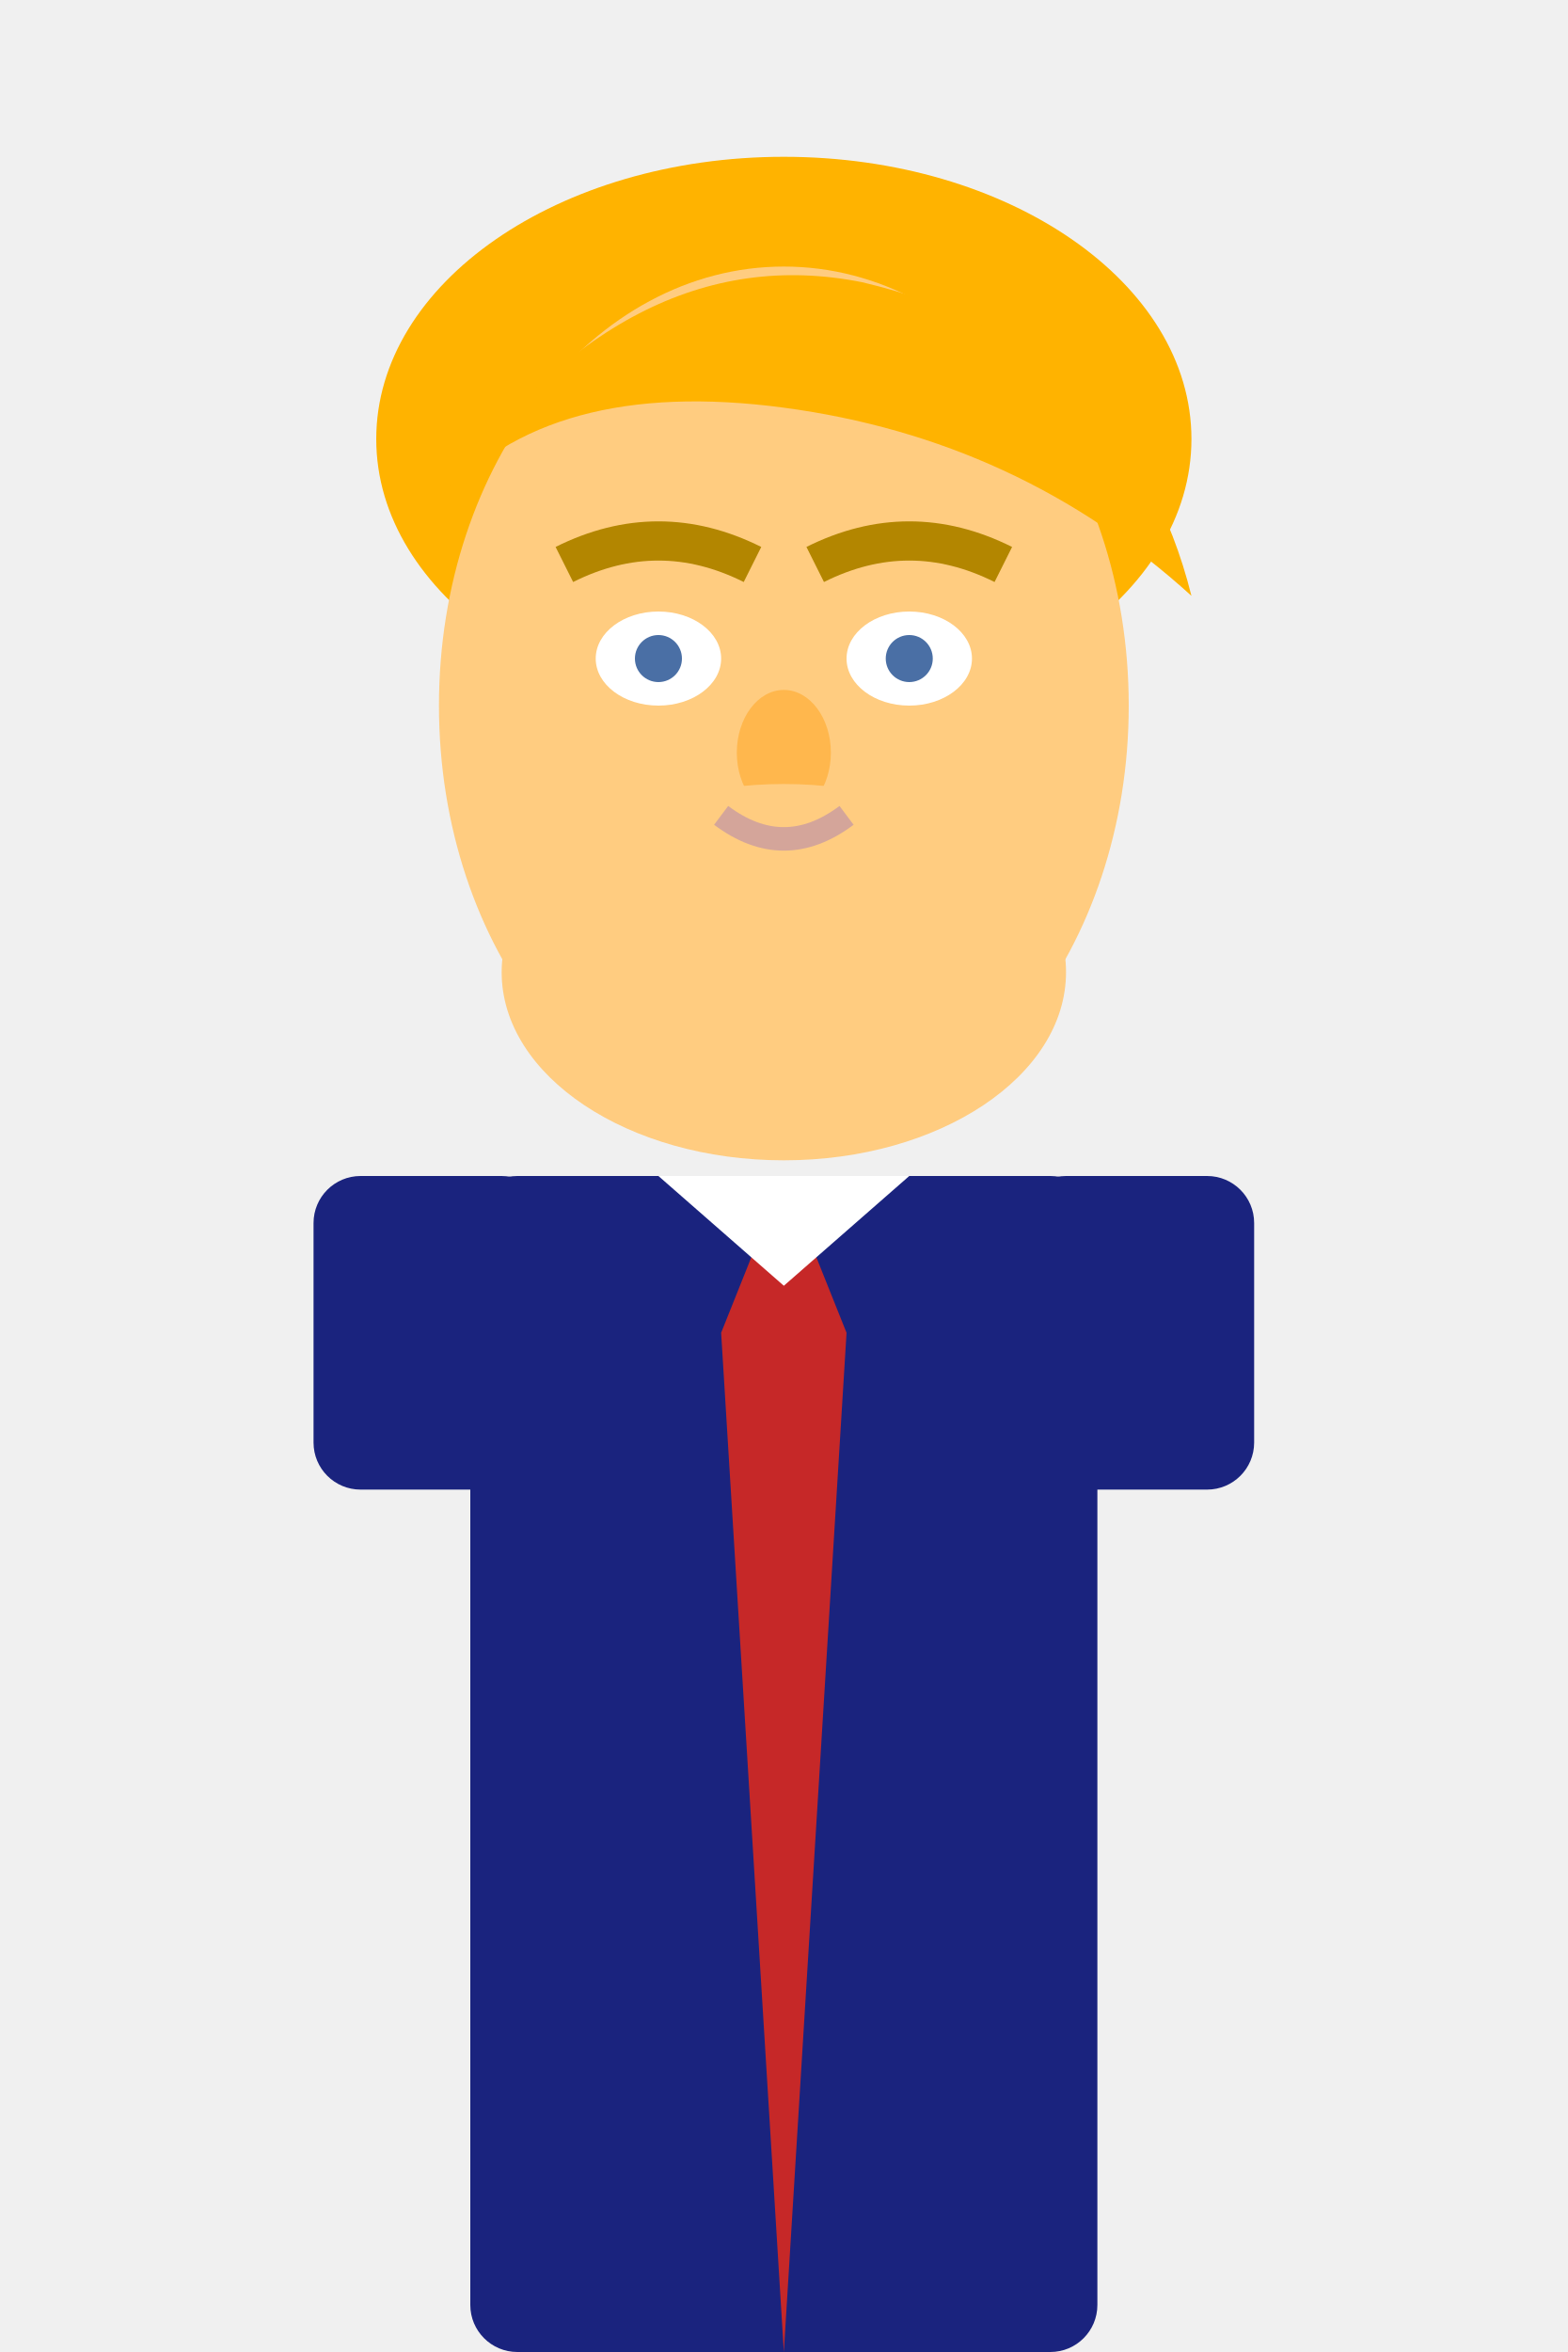
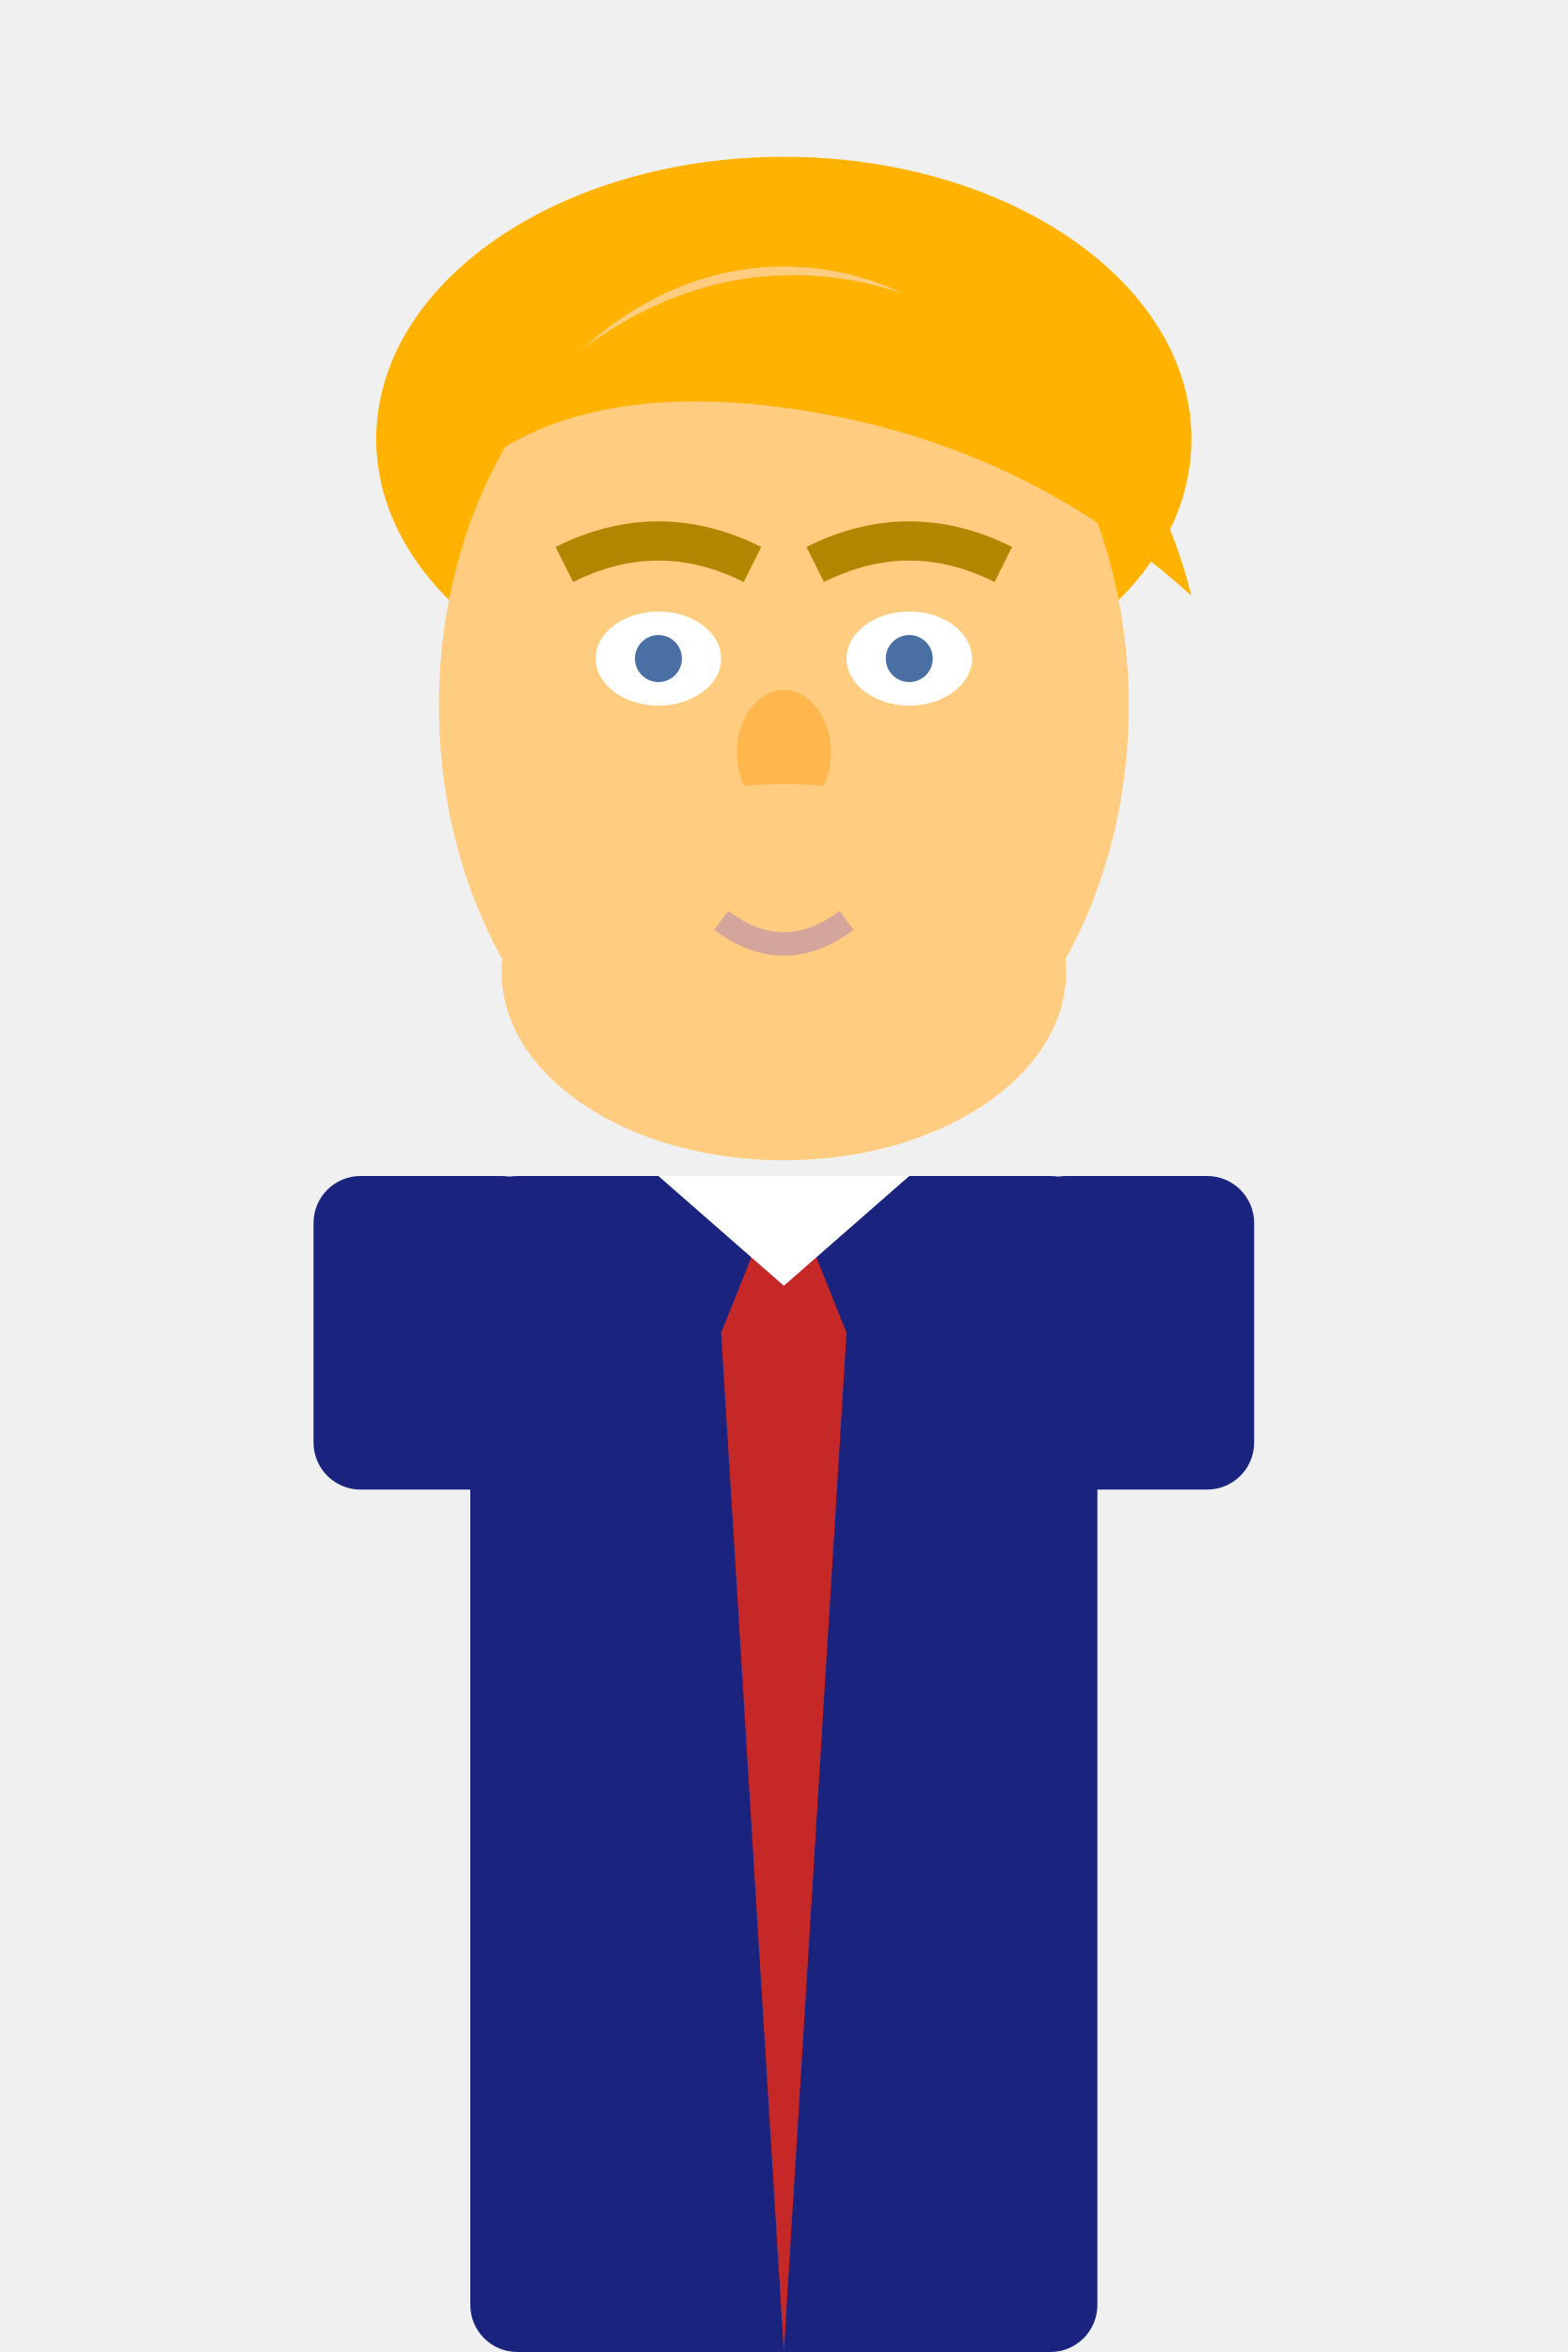
- <svg xmlns="http://www.w3.org/2000/svg" viewBox="0 0 100 150" width="100" height="150">
+ <svg xmlns="http://www.w3.org/2000/svg" viewBox="0 0 100 150" width="100" height="150" style="cursor: default;">
  <g id="body">
-     <rect x="30" y="75" width="40" height="75" rx="3" fill="#1a237e" />
-     <polygon points="50,75 46,85 50,150 54,85" fill="#c62828" />
-     <polygon points="42,75 50,82 58,75" fill="#ffffff" />
-     <rect x="20" y="75" width="15" height="20" rx="3" fill="#1a237e" />
-     <rect x="65" y="75" width="15" height="20" rx="3" fill="#1a237e" />
+     <rect x="30" y="75" width="40" height="75" rx="3" fill="#1a237e" style="cursor: pointer;" />
+     <polygon points="50,75 46,85 50,150 54,85" fill="#c62828" style="cursor: pointer;" />
+     <polygon points="42,75 50,82 58,75" fill="#ffffff" style="cursor: pointer;" />
+     <rect x="20" y="75" width="15" height="20" rx="3" fill="#1a237e" style="cursor: pointer;" />
+     <rect x="65" y="75" width="15" height="20" rx="3" fill="#1a237e" style="cursor: pointer;" />
  </g>
  <g id="head-top">
-     <ellipse cx="50" cy="28" rx="26" ry="18" fill="#ffb300" />
-     <ellipse cx="50" cy="45" rx="22" ry="28" fill="#ffcc80" />
-     <ellipse id="eye-left-white" cx="42" cy="42" rx="4" ry="3" fill="#ffffff" />
-     <ellipse id="eye-right-white" cx="58" cy="42" rx="4" ry="3" fill="#ffffff" />
-     <circle class="pupil pupil-left" id="eye-left-pupil" cx="42" cy="42" r="1.5" fill="#4a6fa5" />
-     <circle class="pupil pupil-right" id="eye-right-pupil" cx="58" cy="42" r="1.5" fill="#4a6fa5" />
-     <circle id="eye-left-highlight" cx="41" cy="41" r="0.8" fill="#fff" opacity="0" />
-     <circle id="eye-right-highlight" cx="57" cy="41" r="0.8" fill="#fff" opacity="0" />
-     <path id="brow-left-border" d="M36 38 Q42 35 48 38" stroke="#ffcc80" stroke-width="3" fill="none" />
-     <path id="brow-left" d="M36 36 Q42 33 48 36" stroke="#b38600" stroke-width="2.5" fill="none" />
-     <path id="brow-right-border" d="M52 38 Q58 35 64 38" stroke="#ffcc80" stroke-width="3" fill="none" />
-     <path id="brow-right" d="M52 36 Q58 33 64 36" stroke="#b38600" stroke-width="2.5" fill="none" />
-     <ellipse cx="50" cy="48" rx="3" ry="4" fill="#ffb74d" />
-     <path d="M28 32 Q40 15 55 18 Q72 22 76 38 Q65 28 50 26 Q35 24 28 32" fill="#ffb300" />
+     <ellipse cx="50" cy="28" rx="26" ry="18" fill="#ffb300" style="cursor: pointer;" />
+     <ellipse cx="50" cy="45" rx="22" ry="28" fill="#ffcc80" style="cursor: pointer;" />
+     <ellipse id="eye-left-white" cx="42" cy="42" rx="4" ry="3" fill="#ffffff" style="cursor: pointer;" />
+     <ellipse id="eye-right-white" cx="58" cy="42" rx="4" ry="3" fill="#ffffff" style="cursor: pointer;" />
+     <circle class="pupil pupil-left" id="eye-left-pupil" cx="42" cy="42" r="1.5" fill="#4a6fa5" style="cursor: pointer;" />
+     <circle class="pupil pupil-right" id="eye-right-pupil" cx="58" cy="42" r="1.5" fill="#4a6fa5" style="cursor: pointer;" />
+     <circle id="eye-left-highlight" cx="41" cy="41" r="0.8" fill="#fff" opacity="0" style="cursor: pointer;" />
+     <circle id="eye-right-highlight" cx="57" cy="41" r="0.8" fill="#fff" opacity="0" style="cursor: pointer;" />
+     <path id="brow-left-border" d="M36 38 Q42 35 48 38" stroke="#ffcc80" stroke-width="3" fill="none" style="cursor: pointer;" />
+     <path id="brow-left" d="M36 36 Q42 33 48 36" stroke="#b38600" stroke-width="2.5" fill="none" style="cursor: pointer;" />
+     <path id="brow-right-border" d="M52 38 Q58 35 64 38" stroke="#ffcc80" stroke-width="3" fill="none" style="cursor: pointer;" />
+     <path id="brow-right" d="M52 36 Q58 33 64 36" stroke="#b38600" stroke-width="2.5" fill="none" style="cursor: pointer;" />
+     <ellipse cx="50" cy="48" rx="3" ry="4" fill="#ffb74d" style="cursor: pointer;" />
+     <path d="M28 32 Q40 15 55 18 Q72 22 76 38 Q65 28 50 26 Q35 24 28 32" fill="#ffb300" style="cursor: pointer;" />
  </g>
  <g id="head-bottom">
-     <ellipse cx="50" cy="62" rx="18" ry="12" fill="#ffcc80" />
-     <path id="mouth-closed" d="M46 52 Q50 55 54 52" stroke="#d4a59a" stroke-width="1.5" fill="none" />
-     <ellipse id="mouth-open" cx="50" cy="53" rx="5" ry="3" fill="#5d4037" opacity="0" />
+     <ellipse cx="50" cy="62" rx="18" ry="12" fill="#ffcc80" style="cursor: pointer;" />
+     <path id="mouth-closed" d="M46 52 Q50 55 54 52" stroke="#d4a59a" stroke-width="1.5" fill="none" style="cursor: pointer;" class="" transform="translate(0.0, 6.7)" />
+     <ellipse id="mouth-open" cx="50.6" cy="57.4" rx="5" ry="3" fill="#5d4037" opacity="0" style="cursor: pointer;" class="" />
  </g>
</svg>
